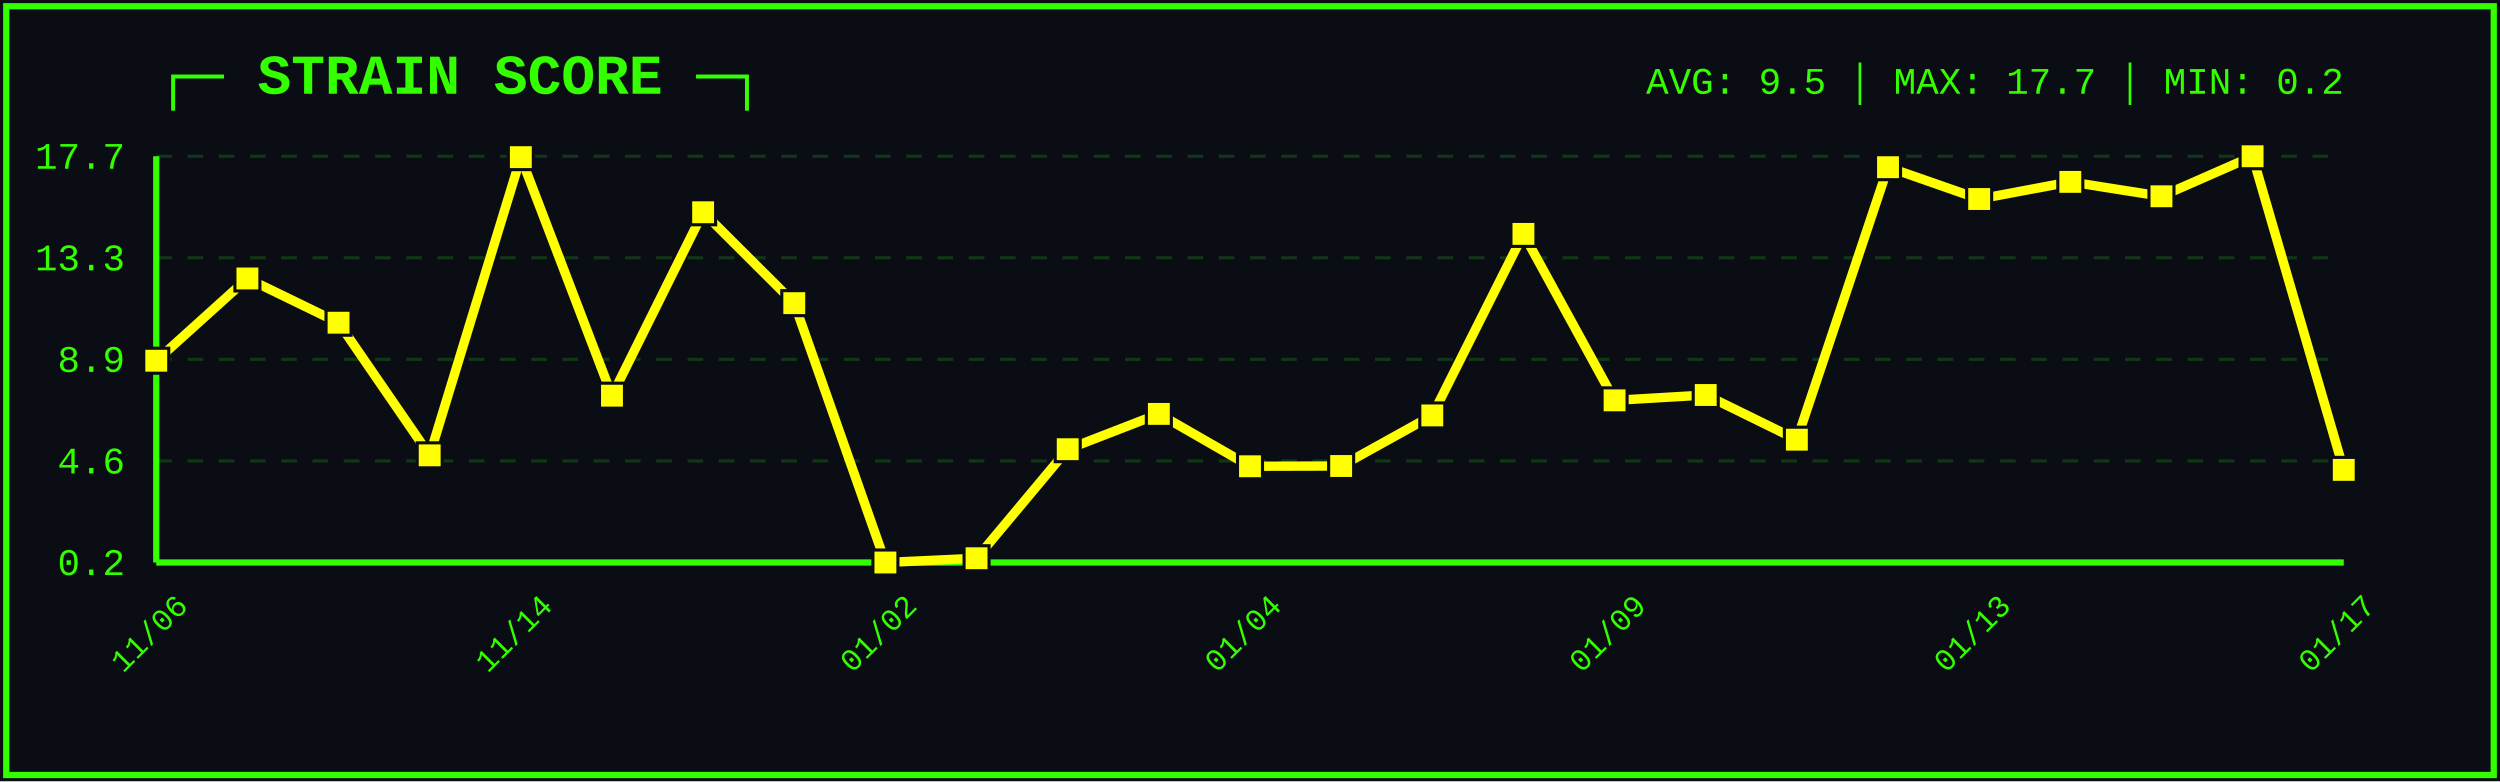
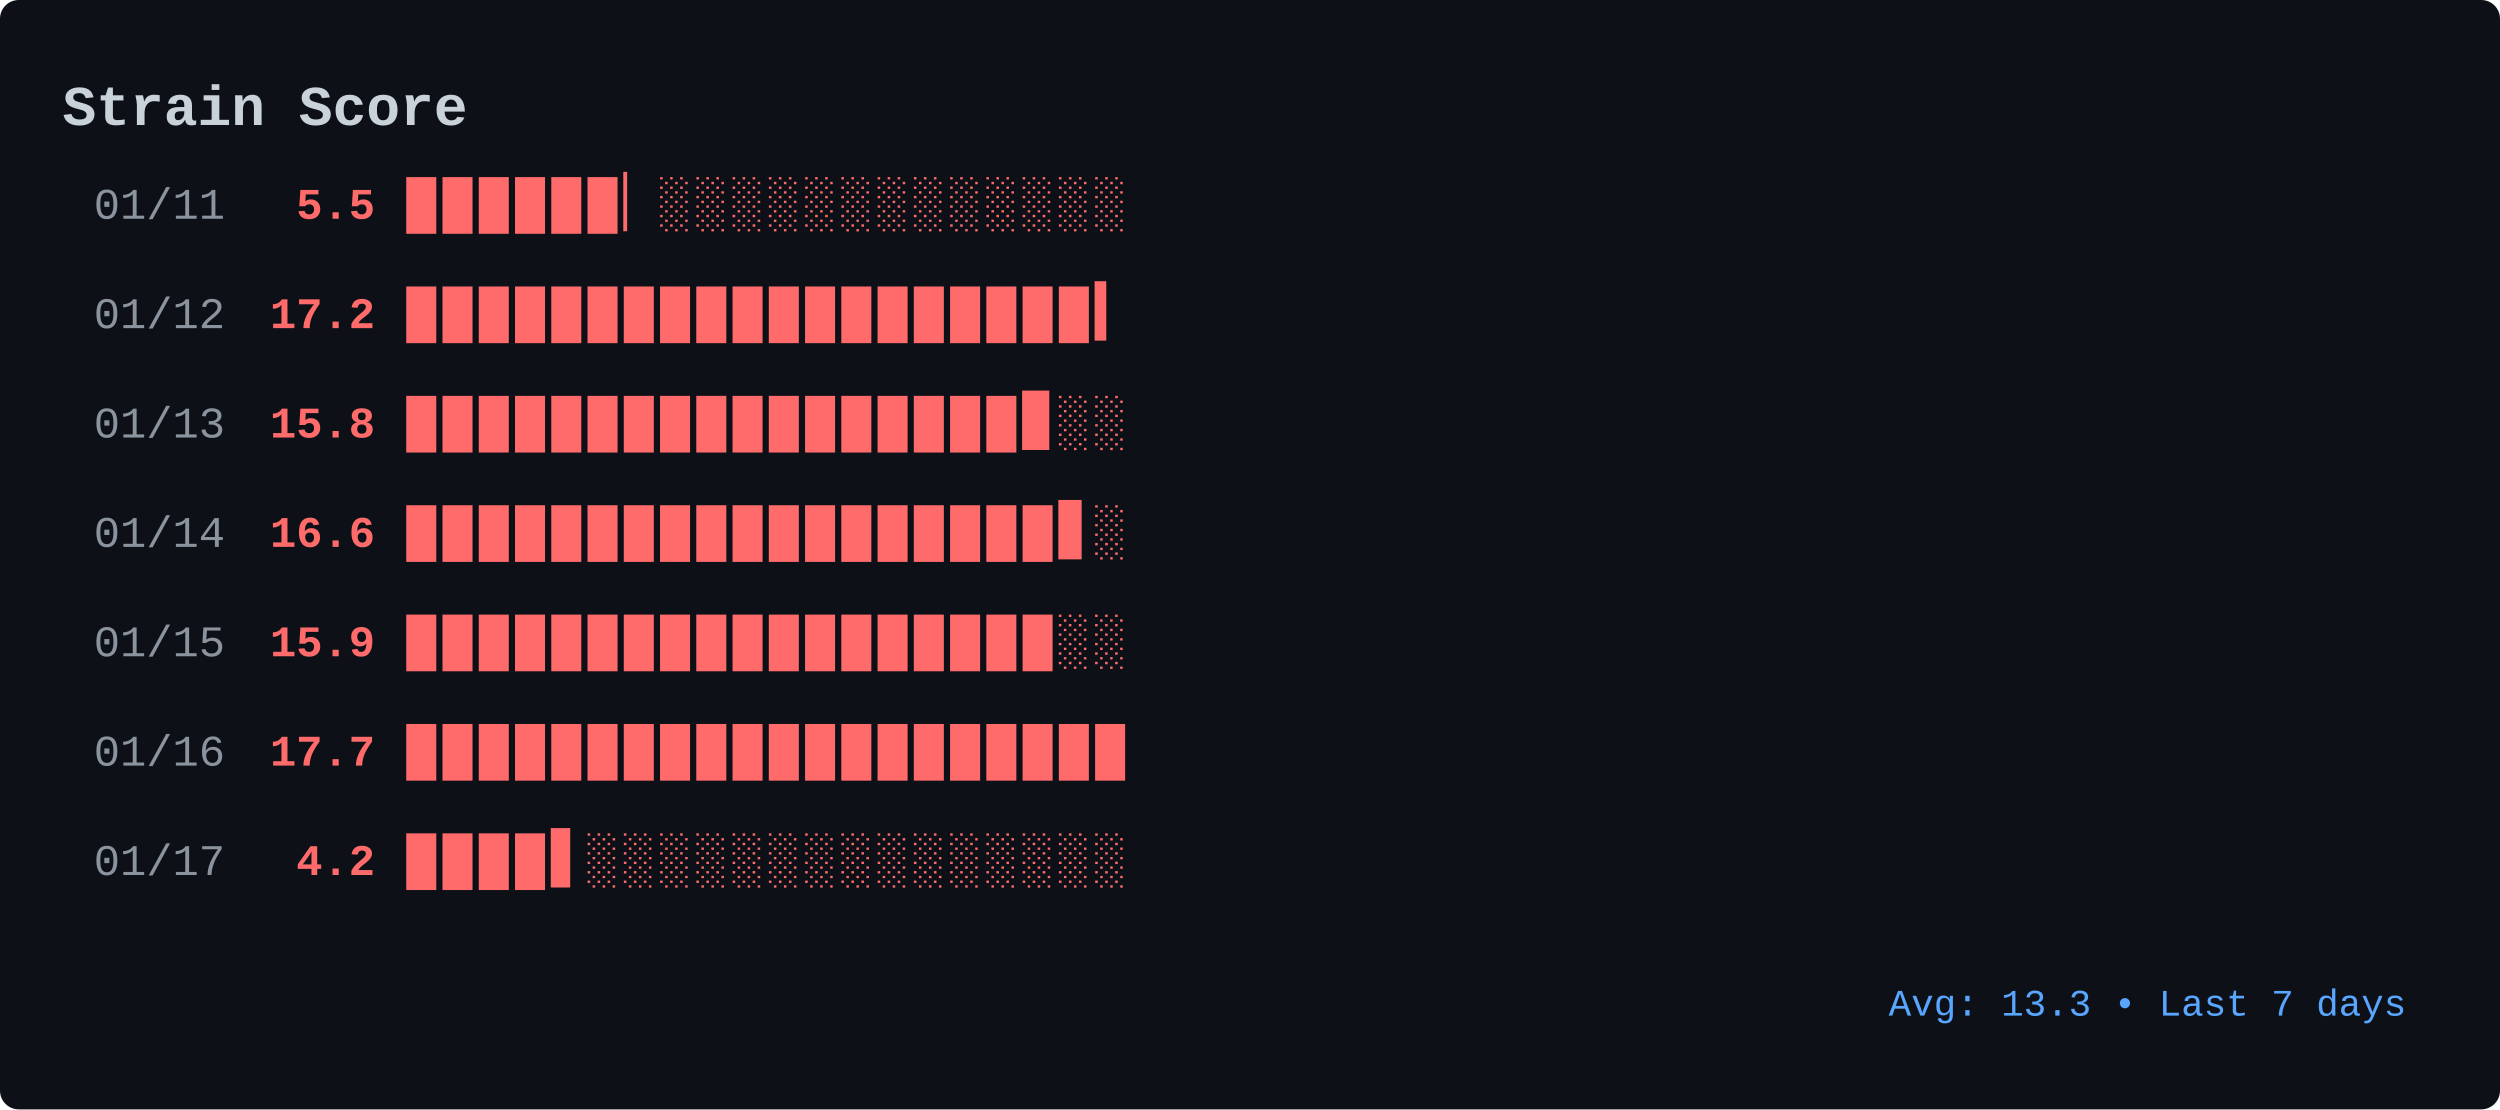
- <svg xmlns="http://www.w3.org/2000/svg" width="800" height="250">
-   <rect width="800" height="250" fill="#0a0e14" />
-   <rect x="2" y="2" width="796" height="246" fill="none" stroke="#33ff00" stroke-width="2" />
-   <text x="50" y="30" font-family="'Courier New', 'Courier', monospace" font-size="18" font-weight="bold" fill="#33ff00">
-         ┌─ STRAIN SCORE ─┐
+ <svg xmlns="http://www.w3.org/2000/svg" width="800" height="355">
+   <rect width="800" height="355" fill="#0d1117" rx="6" />
+   <text x="20" y="40" font-family="'SF Mono', 'Courier New', monospace" font-size="18" font-weight="bold" fill="#c9d1d9">
+         Strain Score
    </text>
-   <line x1="50" y1="50.0" x2="750" y2="50.0" stroke="#1a5f1a" stroke-width="1" stroke-dasharray="5,5" opacity="0.5" />
-   <text x="40" y="54.0" font-family="'Courier New', 'Courier', monospace" font-size="12" fill="#33ff00" text-anchor="end">17.7</text>
-   <line x1="50" y1="82.5" x2="750" y2="82.5" stroke="#1a5f1a" stroke-width="1" stroke-dasharray="5,5" opacity="0.5" />
-   <text x="40" y="86.5" font-family="'Courier New', 'Courier', monospace" font-size="12" fill="#33ff00" text-anchor="end">13.3</text>
-   <line x1="50" y1="115.0" x2="750" y2="115.0" stroke="#1a5f1a" stroke-width="1" stroke-dasharray="5,5" opacity="0.5" />
-   <text x="40" y="119.0" font-family="'Courier New', 'Courier', monospace" font-size="12" fill="#33ff00" text-anchor="end">8.9</text>
-   <line x1="50" y1="147.5" x2="750" y2="147.5" stroke="#1a5f1a" stroke-width="1" stroke-dasharray="5,5" opacity="0.5" />
-   <text x="40" y="151.5" font-family="'Courier New', 'Courier', monospace" font-size="12" fill="#33ff00" text-anchor="end">4.6</text>
-   <line x1="50" y1="180.0" x2="750" y2="180.0" stroke="#1a5f1a" stroke-width="1" stroke-dasharray="5,5" opacity="0.5" />
-   <text x="40" y="184.0" font-family="'Courier New', 'Courier', monospace" font-size="12" fill="#33ff00" text-anchor="end">0.2</text>
-   <line x1="50" y1="50" x2="50" y2="180" stroke="#33ff00" stroke-width="2" />
-   <line x1="50" y1="180" x2="750" y2="180" stroke="#33ff00" stroke-width="2" />
-   <line x1="50.0" y1="115.43" x2="79.167" y2="89.11" stroke="#ffff00" stroke-width="3" stroke-linecap="round" />
-   <line x1="79.167" y1="89.11" x2="108.333" y2="103.268" stroke="#ffff00" stroke-width="3" stroke-linecap="round" />
-   <line x1="108.333" y1="103.268" x2="137.5" y2="145.708" stroke="#ffff00" stroke-width="3" stroke-linecap="round" />
-   <line x1="137.5" y1="145.708" x2="166.667" y2="50.288" stroke="#ffff00" stroke-width="3" stroke-linecap="round" />
-   <line x1="166.667" y1="50.288" x2="195.833" y2="126.617" stroke="#ffff00" stroke-width="3" stroke-linecap="round" />
-   <line x1="195.833" y1="126.617" x2="225.0" y2="67.924" stroke="#ffff00" stroke-width="3" stroke-linecap="round" />
-   <line x1="225.0" y1="67.924" x2="254.167" y2="97.008" stroke="#ffff00" stroke-width="3" stroke-linecap="round" />
-   <line x1="254.167" y1="97.008" x2="283.333" y2="180.0" stroke="#ffff00" stroke-width="3" stroke-linecap="round" />
-   <line x1="283.333" y1="180.0" x2="312.5" y2="178.637" stroke="#ffff00" stroke-width="3" stroke-linecap="round" />
-   <line x1="312.5" y1="178.637" x2="341.667" y2="143.742" stroke="#ffff00" stroke-width="3" stroke-linecap="round" />
-   <line x1="341.667" y1="143.742" x2="370.833" y2="132.448" stroke="#ffff00" stroke-width="3" stroke-linecap="round" />
-   <line x1="370.833" y1="132.448" x2="400.0" y2="149.206" stroke="#ffff00" stroke-width="3" stroke-linecap="round" />
-   <line x1="400.0" y1="149.206" x2="429.167" y2="149.121" stroke="#ffff00" stroke-width="3" stroke-linecap="round" />
-   <line x1="429.167" y1="149.121" x2="458.333" y2="132.935" stroke="#ffff00" stroke-width="3" stroke-linecap="round" />
-   <line x1="458.333" y1="132.935" x2="487.5" y2="74.845" stroke="#ffff00" stroke-width="3" stroke-linecap="round" />
-   <line x1="487.5" y1="74.845" x2="516.667" y2="128.113" stroke="#ffff00" stroke-width="3" stroke-linecap="round" />
-   <line x1="516.667" y1="128.113" x2="545.833" y2="126.4" stroke="#ffff00" stroke-width="3" stroke-linecap="round" />
-   <line x1="545.833" y1="126.4" x2="575.0" y2="140.698" stroke="#ffff00" stroke-width="3" stroke-linecap="round" />
-   <line x1="575.0" y1="140.698" x2="604.167" y2="53.504" stroke="#ffff00" stroke-width="3" stroke-linecap="round" />
-   <line x1="604.167" y1="53.504" x2="633.333" y2="63.684" stroke="#ffff00" stroke-width="3" stroke-linecap="round" />
-   <line x1="633.333" y1="63.684" x2="662.5" y2="58.202" stroke="#ffff00" stroke-width="3" stroke-linecap="round" />
-   <line x1="662.5" y1="58.202" x2="691.667" y2="62.813" stroke="#ffff00" stroke-width="3" stroke-linecap="round" />
-   <line x1="691.667" y1="62.813" x2="720.833" y2="50.0" stroke="#ffff00" stroke-width="3" stroke-linecap="round" />
-   <line x1="720.833" y1="50.0" x2="750.0" y2="150.363" stroke="#ffff00" stroke-width="3" stroke-linecap="round" />
-   <rect x="46.0" y="111.43" width="8" height="8" fill="#ffff00" stroke="#0a0e14" stroke-width="1" />
-   <rect x="75.167" y="85.11" width="8" height="8" fill="#ffff00" stroke="#0a0e14" stroke-width="1" />
-   <rect x="104.333" y="99.268" width="8" height="8" fill="#ffff00" stroke="#0a0e14" stroke-width="1" />
-   <rect x="133.5" y="141.708" width="8" height="8" fill="#ffff00" stroke="#0a0e14" stroke-width="1" />
-   <rect x="162.667" y="46.288" width="8" height="8" fill="#ffff00" stroke="#0a0e14" stroke-width="1" />
-   <rect x="191.833" y="122.617" width="8" height="8" fill="#ffff00" stroke="#0a0e14" stroke-width="1" />
-   <rect x="221.0" y="63.924" width="8" height="8" fill="#ffff00" stroke="#0a0e14" stroke-width="1" />
-   <rect x="250.167" y="93.008" width="8" height="8" fill="#ffff00" stroke="#0a0e14" stroke-width="1" />
-   <rect x="279.333" y="176.0" width="8" height="8" fill="#ffff00" stroke="#0a0e14" stroke-width="1" />
-   <rect x="308.5" y="174.637" width="8" height="8" fill="#ffff00" stroke="#0a0e14" stroke-width="1" />
-   <rect x="337.667" y="139.742" width="8" height="8" fill="#ffff00" stroke="#0a0e14" stroke-width="1" />
-   <rect x="366.833" y="128.448" width="8" height="8" fill="#ffff00" stroke="#0a0e14" stroke-width="1" />
-   <rect x="396.0" y="145.206" width="8" height="8" fill="#ffff00" stroke="#0a0e14" stroke-width="1" />
-   <rect x="425.167" y="145.121" width="8" height="8" fill="#ffff00" stroke="#0a0e14" stroke-width="1" />
-   <rect x="454.333" y="128.935" width="8" height="8" fill="#ffff00" stroke="#0a0e14" stroke-width="1" />
-   <rect x="483.5" y="70.845" width="8" height="8" fill="#ffff00" stroke="#0a0e14" stroke-width="1" />
-   <rect x="512.667" y="124.113" width="8" height="8" fill="#ffff00" stroke="#0a0e14" stroke-width="1" />
-   <rect x="541.833" y="122.4" width="8" height="8" fill="#ffff00" stroke="#0a0e14" stroke-width="1" />
-   <rect x="571.0" y="136.698" width="8" height="8" fill="#ffff00" stroke="#0a0e14" stroke-width="1" />
-   <rect x="600.167" y="49.504" width="8" height="8" fill="#ffff00" stroke="#0a0e14" stroke-width="1" />
-   <rect x="629.333" y="59.684" width="8" height="8" fill="#ffff00" stroke="#0a0e14" stroke-width="1" />
-   <rect x="658.5" y="54.202" width="8" height="8" fill="#ffff00" stroke="#0a0e14" stroke-width="1" />
-   <rect x="687.667" y="58.813" width="8" height="8" fill="#ffff00" stroke="#0a0e14" stroke-width="1" />
-   <rect x="716.833" y="46.0" width="8" height="8" fill="#ffff00" stroke="#0a0e14" stroke-width="1" />
-   <rect x="746.0" y="146.363" width="8" height="8" fill="#ffff00" stroke="#0a0e14" stroke-width="1" />
-   <text x="50.0" y="205" font-family="'Courier New', 'Courier', monospace" font-size="10" fill="#33ff00" text-anchor="middle" transform="rotate(-45, 50.0, 205)">
-         11/06
+   <text x="30" y="70" font-family="'SF Mono', 'Courier New', monospace" font-size="14" fill="#8b949e">
+         01/11
    </text>
-   <text x="166.667" y="205" font-family="'Courier New', 'Courier', monospace" font-size="10" fill="#33ff00" text-anchor="middle" transform="rotate(-45, 166.6667, 205)">
-         11/14
+   <text x="120" y="70" font-family="'SF Mono', 'Courier New', monospace" font-size="14" fill="#ff6b6b" font-weight="bold" text-anchor="end">
+         5.5
    </text>
-   <text x="283.333" y="205" font-family="'Courier New', 'Courier', monospace" font-size="10" fill="#33ff00" text-anchor="middle" transform="rotate(-45, 283.3333, 205)">
-         01/02
+   <text x="130" y="70" font-family="'SF Mono', 'Courier New', monospace" font-size="16" fill="#ff6b6b" letter-spacing="2">
+         ██████▏░░░░░░░░░░░░░
    </text>
-   <text x="400.0" y="205" font-family="'Courier New', 'Courier', monospace" font-size="10" fill="#33ff00" text-anchor="middle" transform="rotate(-45, 400.0, 205)">
-         01/04
+   <text x="30" y="105" font-family="'SF Mono', 'Courier New', monospace" font-size="14" fill="#8b949e">
+         01/12
    </text>
-   <text x="516.667" y="205" font-family="'Courier New', 'Courier', monospace" font-size="10" fill="#33ff00" text-anchor="middle" transform="rotate(-45, 516.6667, 205)">
-         01/09
+   <text x="120" y="105" font-family="'SF Mono', 'Courier New', monospace" font-size="14" fill="#ff6b6b" font-weight="bold" text-anchor="end">
+         17.2
    </text>
-   <text x="633.333" y="205" font-family="'Courier New', 'Courier', monospace" font-size="10" fill="#33ff00" text-anchor="middle" transform="rotate(-45, 633.3333, 205)">
+   <text x="130" y="105" font-family="'SF Mono', 'Courier New', monospace" font-size="16" fill="#ff6b6b" letter-spacing="2">
+         ███████████████████▍
+     </text>
+   <text x="30" y="140" font-family="'SF Mono', 'Courier New', monospace" font-size="14" fill="#8b949e">
        01/13
    </text>
-   <text x="750.0" y="205" font-family="'Courier New', 'Courier', monospace" font-size="10" fill="#33ff00" text-anchor="middle" transform="rotate(-45, 750.0, 205)">
+   <text x="120" y="140" font-family="'SF Mono', 'Courier New', monospace" font-size="14" fill="#ff6b6b" font-weight="bold" text-anchor="end">
+         15.8
+     </text>
+   <text x="130" y="140" font-family="'SF Mono', 'Courier New', monospace" font-size="16" fill="#ff6b6b" letter-spacing="2">
+         █████████████████▉░░
+     </text>
+   <text x="30" y="175" font-family="'SF Mono', 'Courier New', monospace" font-size="14" fill="#8b949e">
+         01/14
+     </text>
+   <text x="120" y="175" font-family="'SF Mono', 'Courier New', monospace" font-size="14" fill="#ff6b6b" font-weight="bold" text-anchor="end">
+         16.6
+     </text>
+   <text x="130" y="175" font-family="'SF Mono', 'Courier New', monospace" font-size="16" fill="#ff6b6b" letter-spacing="2">
+         ██████████████████▊░
+     </text>
+   <text x="30" y="210" font-family="'SF Mono', 'Courier New', monospace" font-size="14" fill="#8b949e">
+         01/15
+     </text>
+   <text x="120" y="210" font-family="'SF Mono', 'Courier New', monospace" font-size="14" fill="#ff6b6b" font-weight="bold" text-anchor="end">
+         15.9
+     </text>
+   <text x="130" y="210" font-family="'SF Mono', 'Courier New', monospace" font-size="16" fill="#ff6b6b" letter-spacing="2">
+         ██████████████████░░
+     </text>
+   <text x="30" y="245" font-family="'SF Mono', 'Courier New', monospace" font-size="14" fill="#8b949e">
+         01/16
+     </text>
+   <text x="120" y="245" font-family="'SF Mono', 'Courier New', monospace" font-size="14" fill="#ff6b6b" font-weight="bold" text-anchor="end">
+         17.7
+     </text>
+   <text x="130" y="245" font-family="'SF Mono', 'Courier New', monospace" font-size="16" fill="#ff6b6b" letter-spacing="2">
+         ████████████████████
+     </text>
+   <text x="30" y="280" font-family="'SF Mono', 'Courier New', monospace" font-size="14" fill="#8b949e">
        01/17
    </text>
-   <text x="750" y="30" font-family="'Courier New', 'Courier', monospace" font-size="12" fill="#33ff00" text-anchor="end">
-         AVG: 9.5 │ MAX: 17.7 │ MIN: 0.2
+   <text x="120" y="280" font-family="'SF Mono', 'Courier New', monospace" font-size="14" fill="#ff6b6b" font-weight="bold" text-anchor="end">
+         4.2
+     </text>
+   <text x="130" y="280" font-family="'SF Mono', 'Courier New', monospace" font-size="16" fill="#ff6b6b" letter-spacing="2">
+         ████▋░░░░░░░░░░░░░░░
+     </text>
+   <text x="770" y="325" font-family="'SF Mono', 'Courier New', monospace" font-size="12" fill="#58a6ff" text-anchor="end">
+         Avg: 13.3 • Last 7 days
    </text>
</svg>
